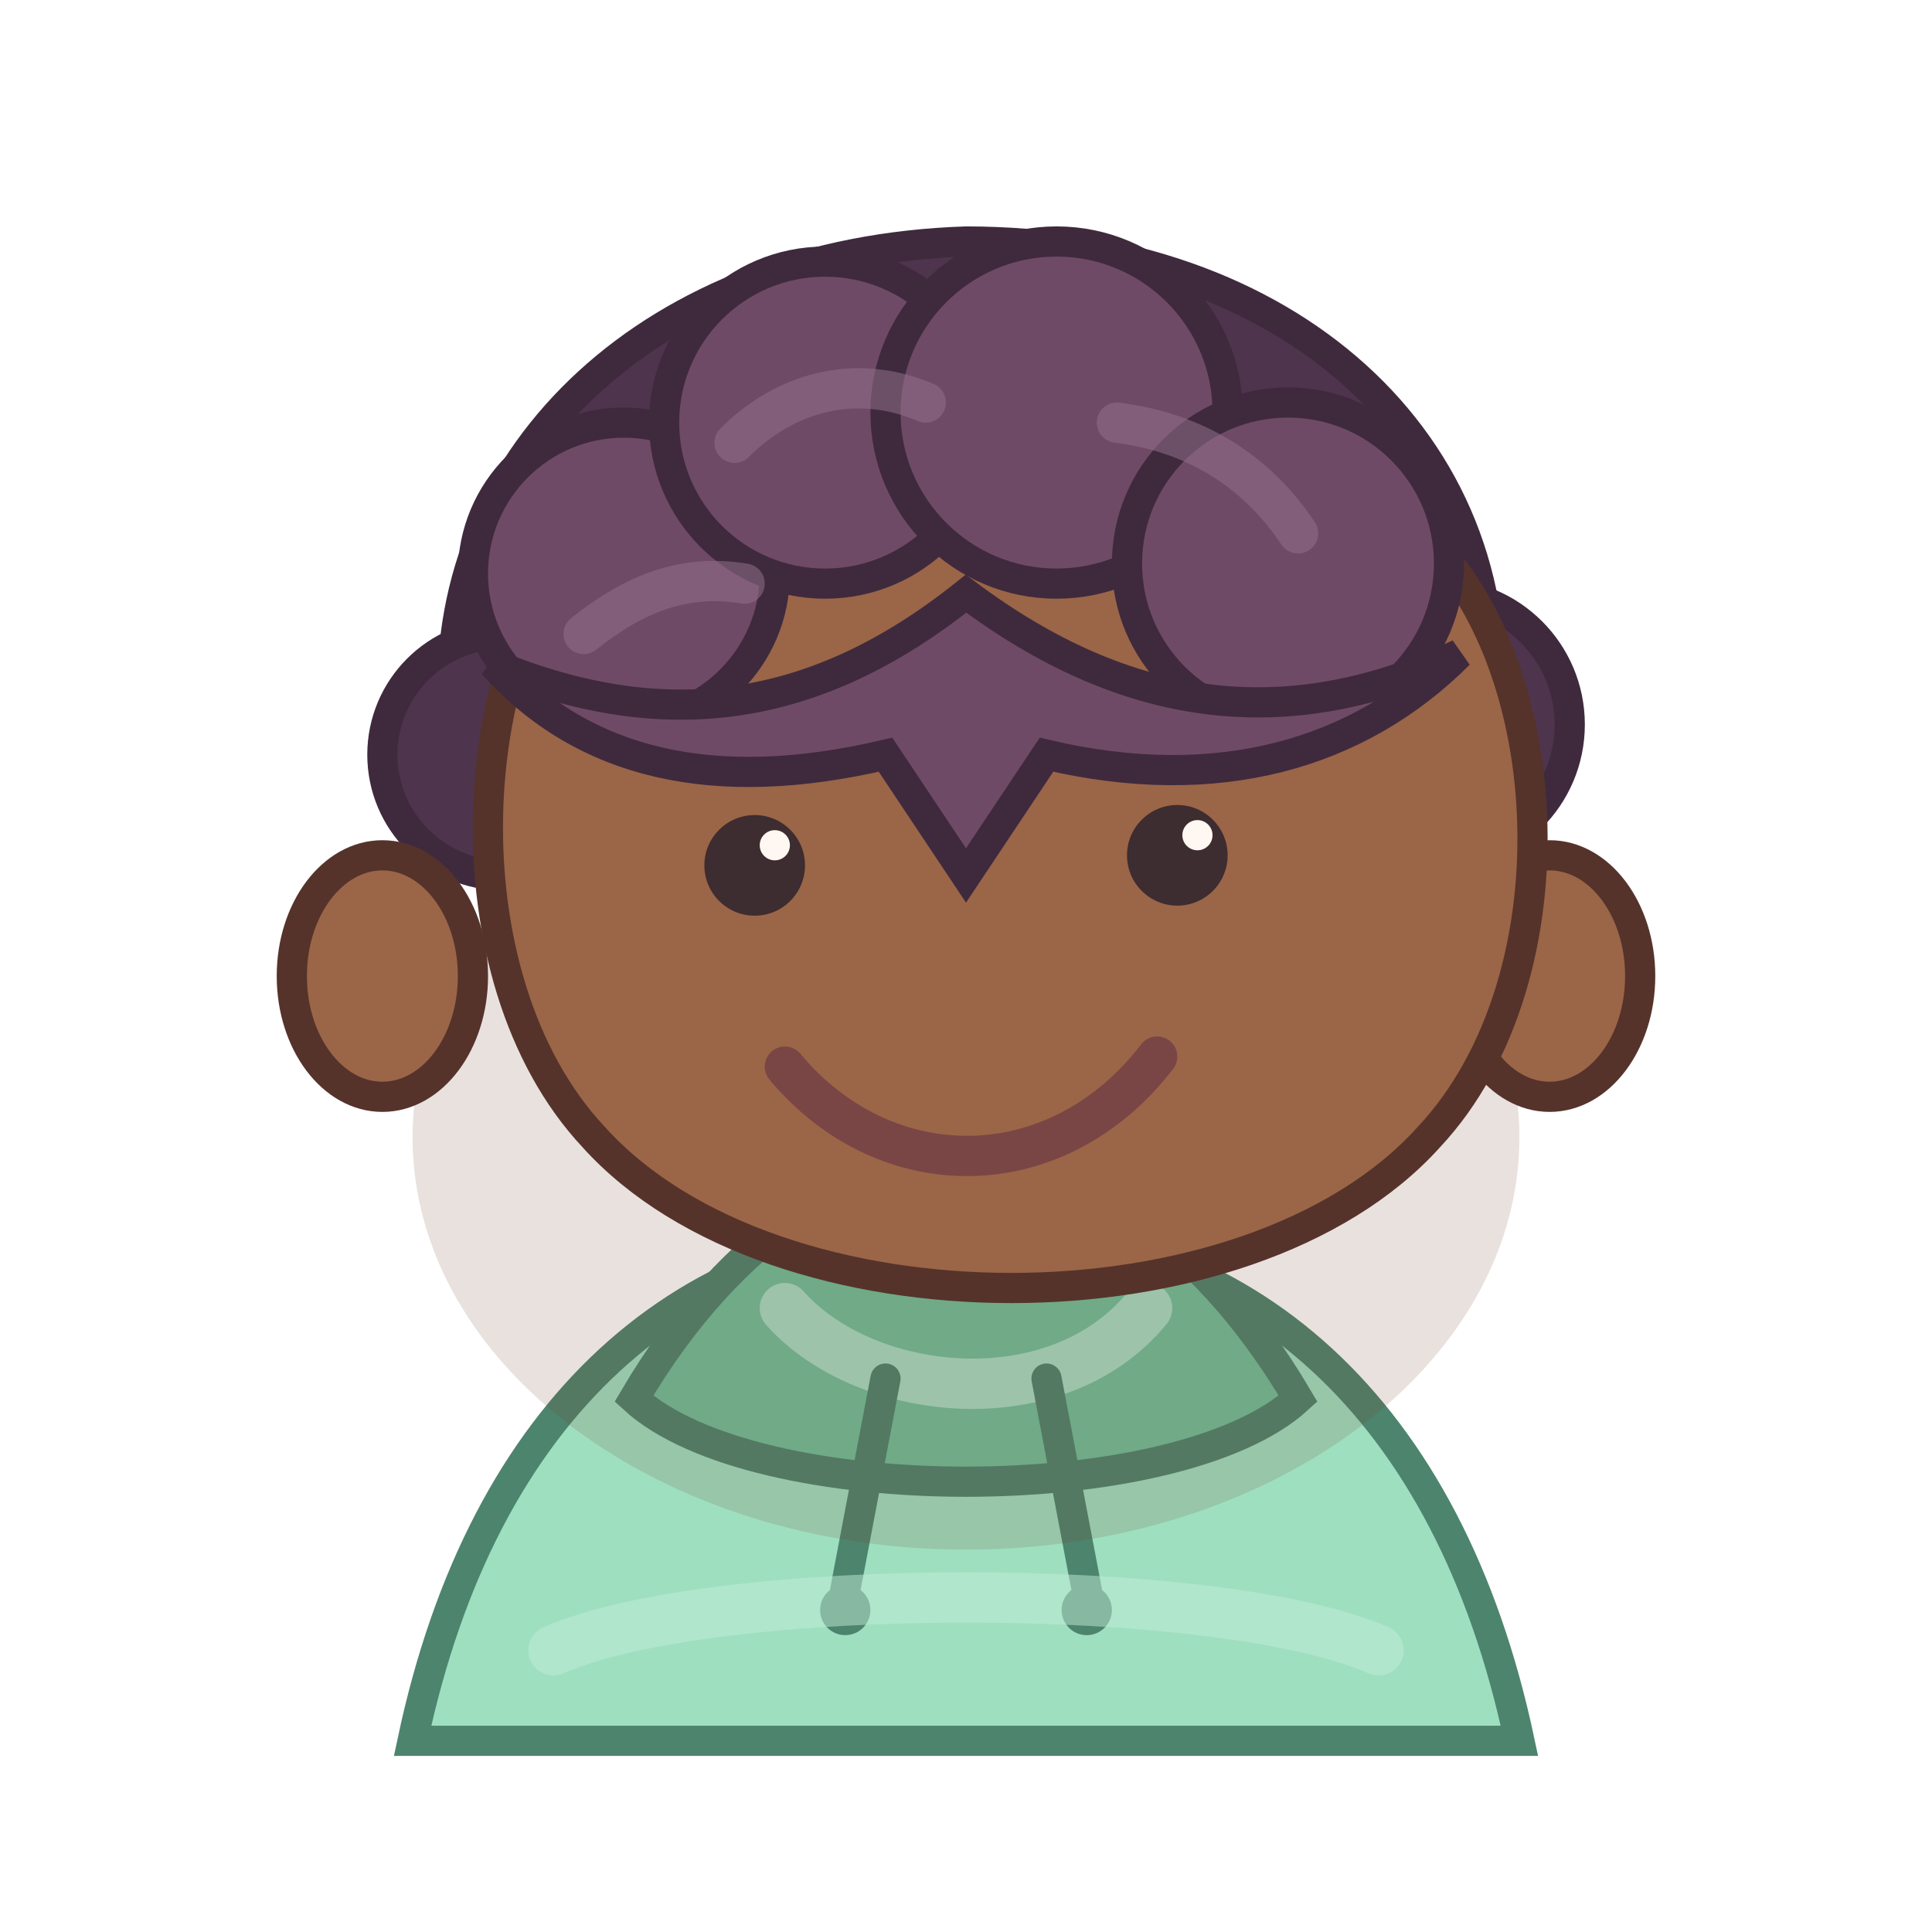
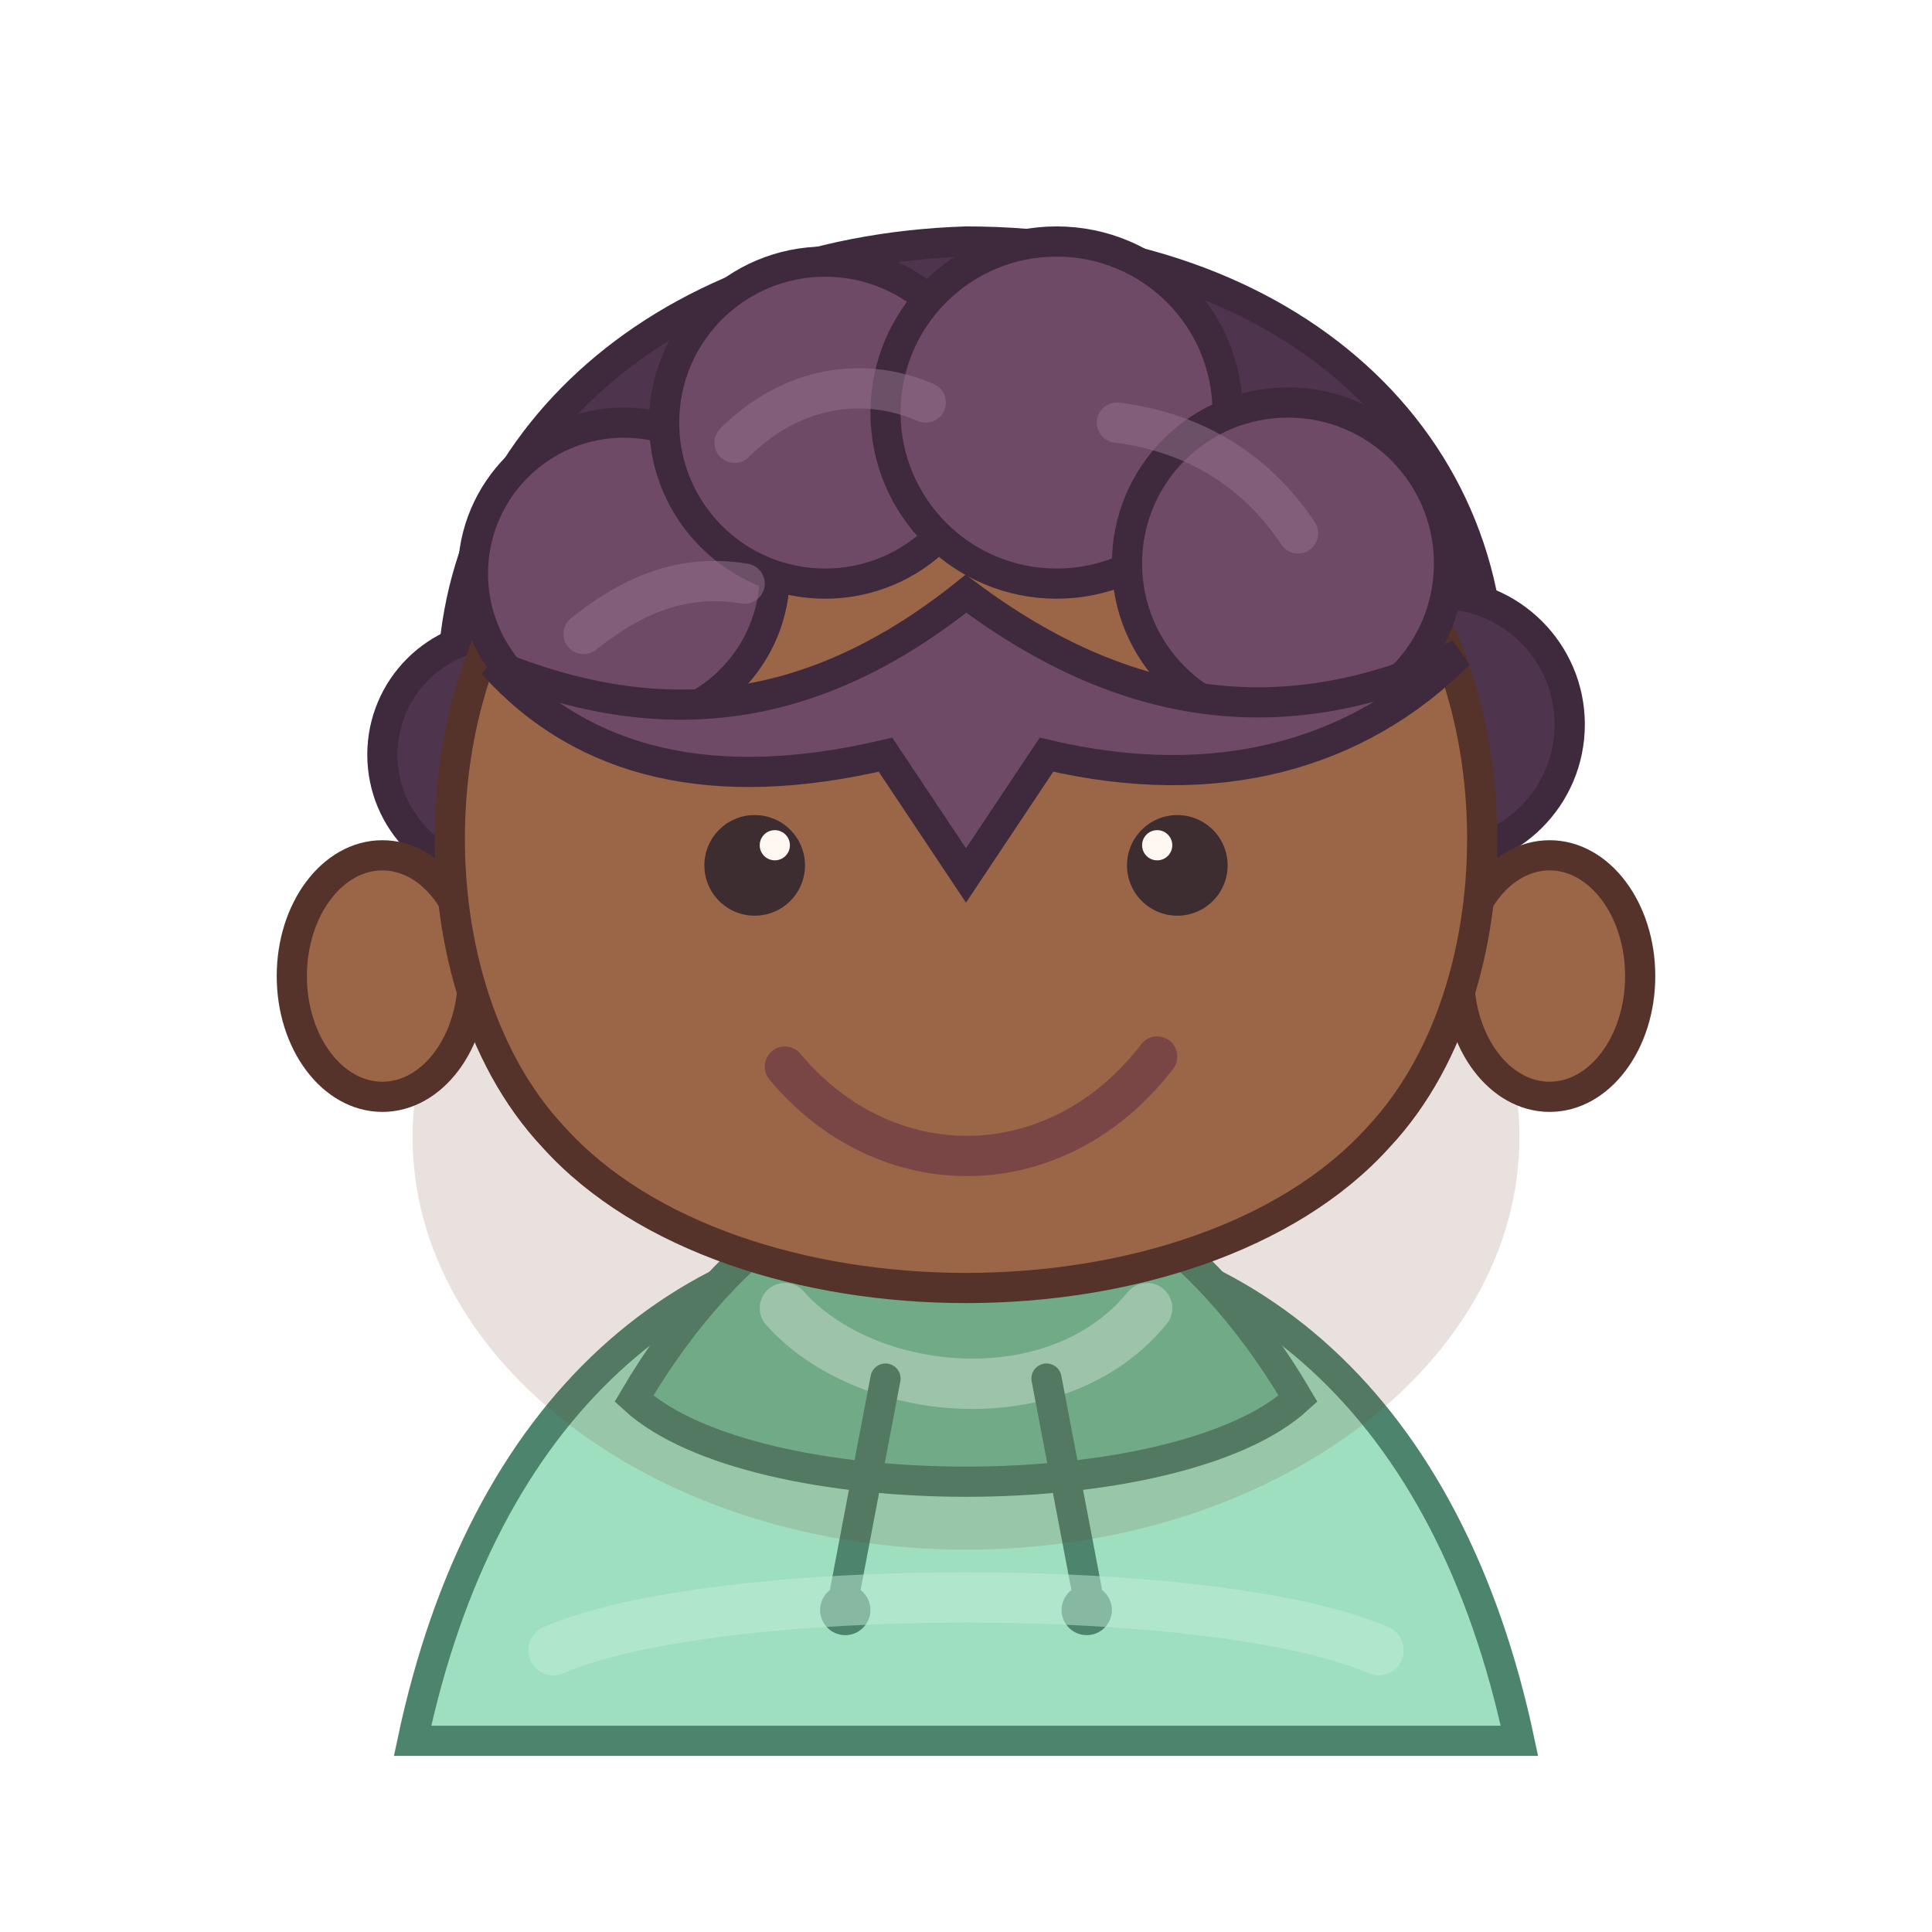
<svg xmlns="http://www.w3.org/2000/svg" viewBox="0 0 192 192" width="192" height="192" role="img" aria-label="HomeOps Avatar V2 sample">
  <g id="avatar-v2-layer-back-hair">
    <path data-hair-style="curlyPlayful" d="M45 70c-1-25 20-45 51-46 32 0 54 20 52 47-5 23-24 37-52 36-29 0-48-14-51-37z" fill="#4e344d" stroke="#3f2a3d" stroke-width="3" />
    <circle cx="50" cy="75" r="12" fill="#4e344d" stroke="#3f2a3d" stroke-width="3" />
    <circle cx="143" cy="72" r="13" fill="#4e344d" stroke="#3f2a3d" stroke-width="3" />
  </g>
  <g id="avatar-v2-layer-shirt">
    <path d="M41 173c7-33 27-51 55-51s48 18 55 51z" fill="#9edfc0" stroke="#4d846d" stroke-width="3" />
    <path d="M63 139c10-17 23-24 33-24s23 7 33 24c-12 11-54 11-66 0z" fill="#70be98" stroke="#4d846d" stroke-width="3" />
    <path d="M78 130c8 9 27 11 36 0" fill="none" stroke="#c1edd7" stroke-width="5" stroke-linecap="round" opacity="0.65" />
    <path d="M88 137l-4 21M104 137l4 21" stroke="#4d846d" stroke-width="3" stroke-linecap="round" />
    <circle cx="84" cy="160" r="2.5" fill="#4d846d" />
    <circle cx="108" cy="160" r="2.5" fill="#4d846d" />
    <path d="M55 164c16-7 66-7 82 0" fill="none" stroke="#c1edd7" stroke-width="5" stroke-linecap="round" opacity="0.5" />
  </g>
  <g id="avatar-v2-layer-base">
    <ellipse cx="96" cy="113" rx="55" ry="41" fill="#73422f" opacity="0.16" />
    <ellipse data-anatomy="ear-left" cx="38" cy="97" rx="9" ry="12" fill="#9b6547" stroke="#55332b" stroke-width="3" />
    <ellipse data-anatomy="ear-right" cx="154" cy="97" rx="9" ry="12" fill="#9b6547" stroke="#55332b" stroke-width="3" />
-     <path data-anatomy="head-wide" d="M59 52c18-14 63-14 81 0 15 12 17 45 2 61-18 20-65 20-83 0-15-16-13-49 0-61z" fill="#9b6547" stroke="#55332b" stroke-width="3" />
+     <path data-anatomy="head-wide" d="M57 52C75 38 117 38 135 52C150 64 152 97 137 113C119 133 73 133 55 113C40 97 42 64 57 52z" fill="#9b6547" stroke="#55332b" stroke-width="3" />
    <path d="M58 62c17-17 45-21 64-2" fill="none" stroke="#bd8060" stroke-width="8" stroke-linecap="round" opacity="0.4" />
    <circle cx="75" cy="86" r="5" fill="#3d2c30" />
-     <circle cx="117" cy="85" r="5" fill="#3d2c30" />
+     <circle cx="117" cy="86" r="5" fill="#3d2c30" />
    <circle cx="77" cy="84" r="1.5" fill="#fff8f2" />
-     <circle cx="119" cy="83" r="1.5" fill="#fff8f2" />
+     <circle cx="115" cy="84" r="1.5" fill="#fff8f2" />
    <path d="M78 106c10 12 27 12 37-1" fill="none" stroke="#7a4545" stroke-width="4" stroke-linecap="round" />
  </g>
  <g id="avatar-v2-layer-front-hair">
    <circle data-hair-style="curlyPlayful" cx="62" cy="57" r="15" fill="#6f4a66" stroke="#3f2a3d" stroke-width="3" />
    <circle cx="82" cy="42" r="16" fill="#6f4a66" stroke="#3f2a3d" stroke-width="3" />
    <circle cx="105" cy="41" r="17" fill="#6f4a66" stroke="#3f2a3d" stroke-width="3" />
    <circle cx="128" cy="56" r="16" fill="#6f4a66" stroke="#3f2a3d" stroke-width="3" />
    <path d="M49 66c17 7 32 5 47-7 16 12 32 14 49 6-10 10-24 14-41 10l-8 12-8-12c-17 4-30 1-39-9z" fill="#6f4a66" stroke="#3f2a3d" stroke-width="3" />
  </g>
  <g id="avatar-v2-layer-hair-highlights">
    <path d="M73 44c5-5 12-7 19-4M111 42c8 1 14 5 18 11M58 63c5-4 10-6 16-5" fill="none" stroke="#92708a" stroke-width="4" stroke-linecap="round" opacity="0.55" />
  </g>
</svg>
